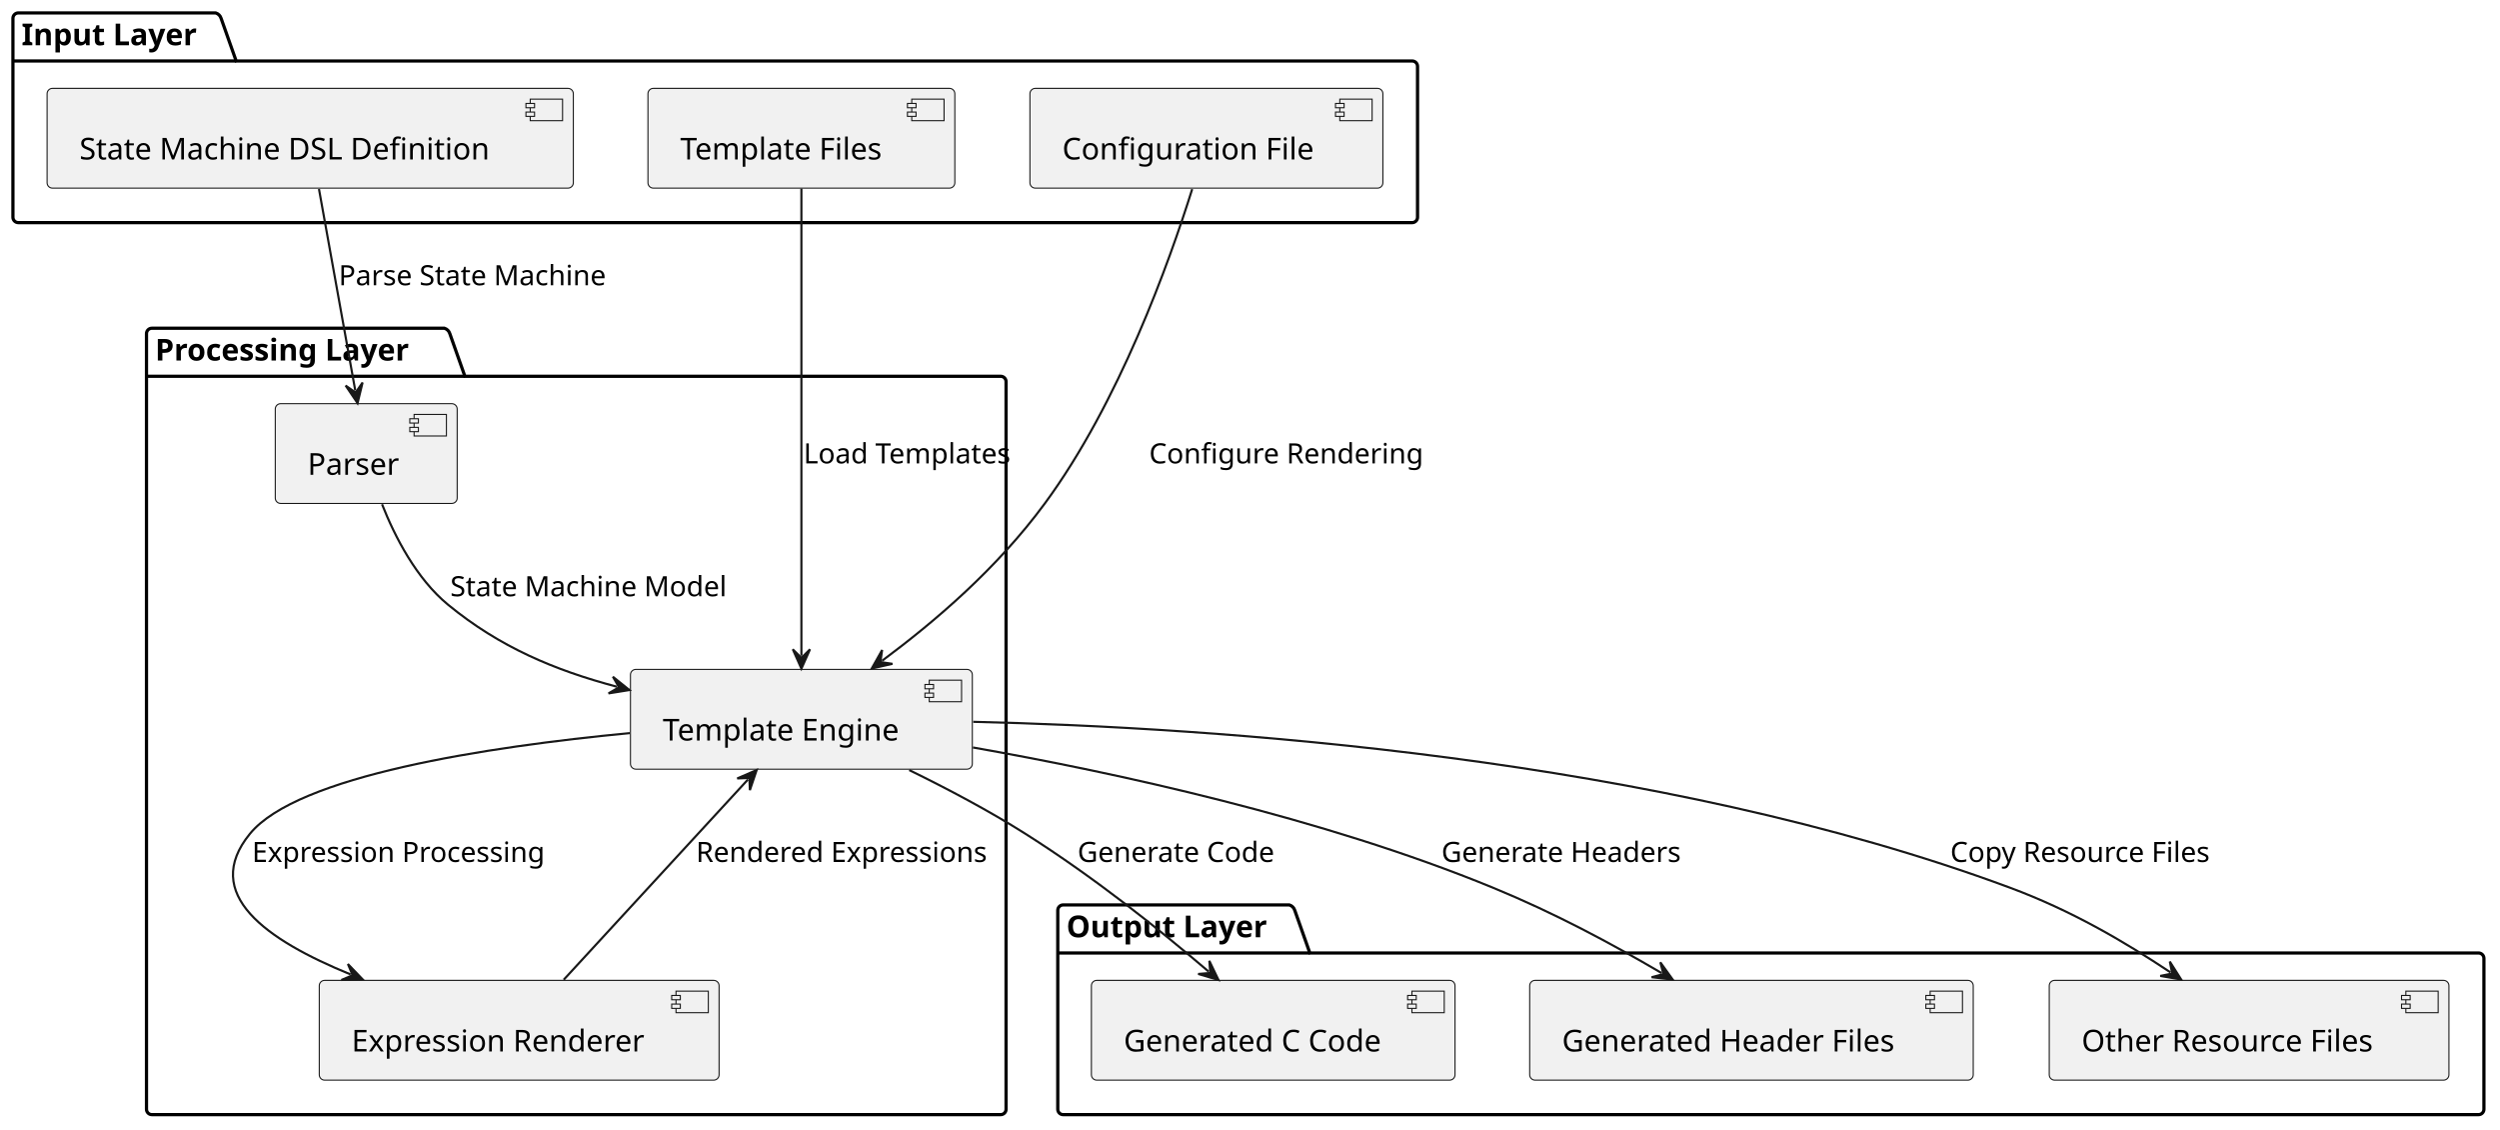
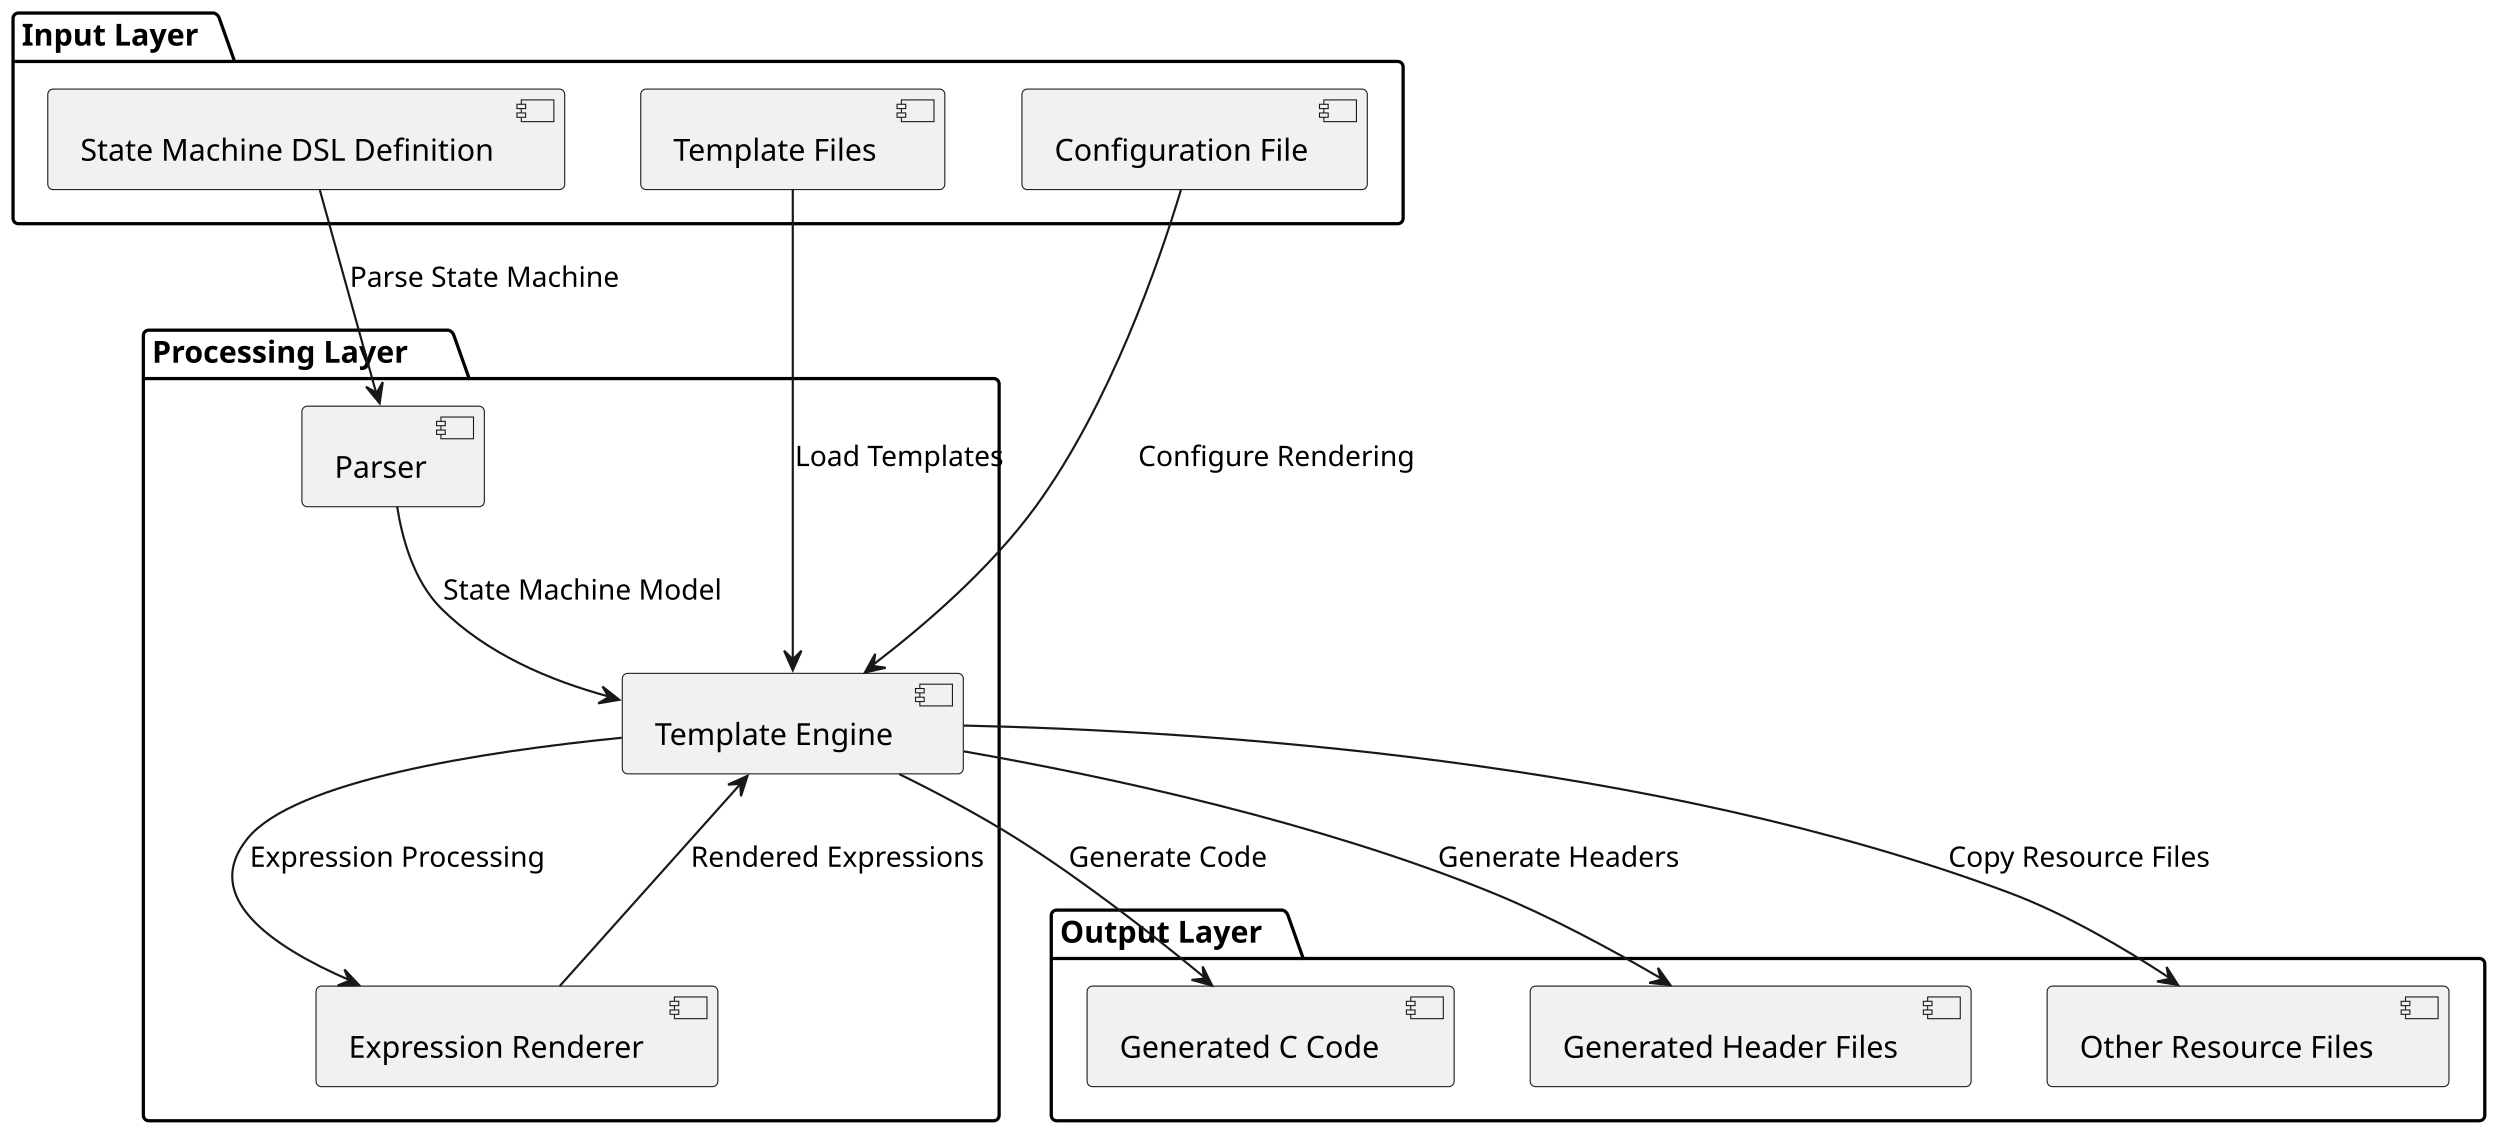
- <svg xmlns="http://www.w3.org/2000/svg" contentStyleType="text/css" data-diagram-type="DESCRIPTION" height="524px" preserveAspectRatio="none" style="width:1160px;height:524px;background:#FFFFFF;" version="1.1" viewBox="0 0 1160 524" width="1160px" zoomAndPan="magnify">
+ <svg xmlns="http://www.w3.org/2000/svg" contentStyleType="text/css" height="523px" preserveAspectRatio="none" style="width:1151px;height:523px;background:#FFFFFF;" version="1.1" viewBox="0 0 1151 523" width="1151px" zoomAndPan="magnify">
  <defs />
  <g>
-     <g class="cluster" data-entity="Input Layer" data-source-line="1" data-uid="ent0002" id="cluster_Input Layer">
-       <path d="M8.5,6 L100.124,6 A3.75,3.75 0 0 1 102.624,8.5 L109.624,28.297 L655.5,28.297 A2.5,2.5 0 0 1 658,30.797 L658,100.8 A2.5,2.5 0 0 1 655.5,103.3 L8.5,103.3 A2.5,2.5 0 0 1 6,100.8 L6,8.5 A2.5,2.5 0 0 1 8.5,6" fill="none" style="stroke:#000000;stroke-width:1.5;" />
-       <line style="stroke:#000000;stroke-width:1.5;" x1="6" x2="109.624" y1="28.297" y2="28.297" />
-       <text fill="#000000" font-family="sans-serif" font-size="14" font-weight="bold" lengthAdjust="spacing" textLength="90.624" x="10" y="20.995">Input Layer</text>
+     <g id="cluster_Input Layer">
+       <path d="M8.5,6 L98.5,6 A3.75,3.75 0 0 1 101,8.5 L108,28.297 L643.5,28.297 A2.5,2.5 0 0 1 646,30.797 L646,100.5 A2.5,2.5 0 0 1 643.5,103 L8.5,103 A2.5,2.5 0 0 1 6,100.5 L6,8.5 A2.5,2.5 0 0 1 8.5,6 " fill="none" style="stroke:#000000;stroke-width:1.5;" />
+       <line style="stroke:#000000;stroke-width:1.5;" x1="6" x2="108" y1="28.297" y2="28.297" />
+       <text fill="#000000" font-family="sans-serif" font-size="14" font-weight="bold" lengthAdjust="spacing" textLength="89" x="10" y="20.995">Input Layer</text>
    </g>
-     <g class="cluster" data-entity="Processing Layer" data-source-line="7" data-uid="ent0006" id="cluster_Processing Layer">
-       <path d="M70.5,152.3 L206.298,152.3 A3.75,3.75 0 0 1 208.798,154.8 L215.798,174.597 L464.5,174.597 A2.5,2.5 0 0 1 467,177.097 L467,514.69 A2.5,2.5 0 0 1 464.5,517.19 L70.5,517.19 A2.5,2.5 0 0 1 68,514.69 L68,154.8 A2.5,2.5 0 0 1 70.5,152.3" fill="none" style="stroke:#000000;stroke-width:1.5;" />
-       <line style="stroke:#000000;stroke-width:1.5;" x1="68" x2="215.798" y1="174.597" y2="174.597" />
-       <text fill="#000000" font-family="sans-serif" font-size="14" font-weight="bold" lengthAdjust="spacing" textLength="134.798" x="72" y="167.295">Processing Layer</text>
+     <g id="cluster_Processing Layer">
+       <path d="M68.5,152 L206.5,152 A3.75,3.75 0 0 1 209,154.5 L216,174.297 L457.5,174.297 A2.5,2.5 0 0 1 460,176.797 L460,513.5 A2.5,2.5 0 0 1 457.5,516 L68.5,516 A2.5,2.5 0 0 1 66,513.5 L66,154.5 A2.5,2.5 0 0 1 68.5,152 " fill="none" style="stroke:#000000;stroke-width:1.5;" />
+       <line style="stroke:#000000;stroke-width:1.5;" x1="66" x2="216" y1="174.297" y2="174.297" />
+       <text fill="#000000" font-family="sans-serif" font-size="14" font-weight="bold" lengthAdjust="spacing" textLength="137" x="70" y="166.995">Processing Layer</text>
    </g>
-     <g class="cluster" data-entity="Output Layer" data-source-line="13" data-uid="ent0010" id="cluster_Output Layer">
-       <path d="M493.5,419.89 L598.509,419.89 A3.75,3.75 0 0 1 601.009,422.39 L608.009,442.187 L1150.5,442.187 A2.5,2.5 0 0 1 1153,444.687 L1153,514.69 A2.5,2.5 0 0 1 1150.5,517.19 L493.5,517.19 A2.5,2.5 0 0 1 491,514.69 L491,422.39 A2.5,2.5 0 0 1 493.5,419.89" fill="none" style="stroke:#000000;stroke-width:1.5;" />
-       <line style="stroke:#000000;stroke-width:1.5;" x1="491" x2="608.009" y1="442.187" y2="442.187" />
-       <text fill="#000000" font-family="sans-serif" font-size="14" font-weight="bold" lengthAdjust="spacing" textLength="104.009" x="495" y="434.885">Output Layer</text>
+     <g id="cluster_Output Layer">
+       <path d="M486.5,419 L590.5,419 A3.75,3.75 0 0 1 593,421.5 L600,441.297 L1141.5,441.297 A2.5,2.5 0 0 1 1144,443.797 L1144,513.5 A2.5,2.5 0 0 1 1141.5,516 L486.5,516 A2.5,2.5 0 0 1 484,513.5 L484,421.5 A2.5,2.5 0 0 1 486.5,419 " fill="none" style="stroke:#000000;stroke-width:1.5;" />
+       <line style="stroke:#000000;stroke-width:1.5;" x1="484" x2="600" y1="441.297" y2="441.297" />
+       <text fill="#000000" font-family="sans-serif" font-size="14" font-weight="bold" lengthAdjust="spacing" textLength="103" x="488" y="433.995">Output Layer</text>
    </g>
-     <g class="entity" data-entity="dsl" data-source-line="2" data-uid="ent0003" id="entity_dsl">
-       <rect fill="#F1F1F1" height="46.297" rx="2.5" ry="2.5" style="stroke:#181818;stroke-width:0.5;" width="244.272" x="21.86" y="41" />
-       <rect fill="#F1F1F1" height="10" style="stroke:#181818;stroke-width:0.5;" width="15" x="246.131" y="46" />
-       <rect fill="#F1F1F1" height="2" style="stroke:#181818;stroke-width:0.5;" width="4" x="244.131" y="48" />
-       <rect fill="#F1F1F1" height="2" style="stroke:#181818;stroke-width:0.5;" width="4" x="244.131" y="52" />
-       <text fill="#000000" font-family="sans-serif" font-size="14" lengthAdjust="spacing" textLength="204.272" x="36.86" y="73.995">State Machine DSL Definition</text>
+     <g id="elem_dsl">
+       <rect fill="#F1F1F1" height="46.297" rx="2.5" ry="2.5" style="stroke:#181818;stroke-width:0.5;" width="238" x="22" y="41" />
+       <rect fill="#F1F1F1" height="10" style="stroke:#181818;stroke-width:0.5;" width="15" x="240" y="46" />
+       <rect fill="#F1F1F1" height="2" style="stroke:#181818;stroke-width:0.5;" width="4" x="238" y="48" />
+       <rect fill="#F1F1F1" height="2" style="stroke:#181818;stroke-width:0.5;" width="4" x="238" y="52" />
+       <text fill="#000000" font-family="sans-serif" font-size="14" lengthAdjust="spacing" textLength="198" x="37" y="73.995">State Machine DSL Definition</text>
    </g>
-     <g class="entity" data-entity="templates" data-source-line="3" data-uid="ent0004" id="entity_templates">
-       <rect fill="#F1F1F1" height="46.297" rx="2.5" ry="2.5" style="stroke:#181818;stroke-width:0.5;" width="142.45" x="300.77" y="41" />
-       <rect fill="#F1F1F1" height="10" style="stroke:#181818;stroke-width:0.5;" width="15" x="423.22" y="46" />
-       <rect fill="#F1F1F1" height="2" style="stroke:#181818;stroke-width:0.5;" width="4" x="421.22" y="48" />
-       <rect fill="#F1F1F1" height="2" style="stroke:#181818;stroke-width:0.5;" width="4" x="421.22" y="52" />
-       <text fill="#000000" font-family="sans-serif" font-size="14" lengthAdjust="spacing" textLength="102.45" x="315.77" y="73.995">Template Files</text>
+     <g id="elem_templates">
+       <rect fill="#F1F1F1" height="46.297" rx="2.5" ry="2.5" style="stroke:#181818;stroke-width:0.5;" width="140" x="295" y="41" />
+       <rect fill="#F1F1F1" height="10" style="stroke:#181818;stroke-width:0.5;" width="15" x="415" y="46" />
+       <rect fill="#F1F1F1" height="2" style="stroke:#181818;stroke-width:0.5;" width="4" x="413" y="48" />
+       <rect fill="#F1F1F1" height="2" style="stroke:#181818;stroke-width:0.5;" width="4" x="413" y="52" />
+       <text fill="#000000" font-family="sans-serif" font-size="14" lengthAdjust="spacing" textLength="100" x="310" y="73.995">Template Files</text>
    </g>
-     <g class="entity" data-entity="config" data-source-line="4" data-uid="ent0005" id="entity_config">
-       <rect fill="#F1F1F1" height="46.297" rx="2.5" ry="2.5" style="stroke:#181818;stroke-width:0.5;" width="163.84" x="478.08" y="41" />
-       <rect fill="#F1F1F1" height="10" style="stroke:#181818;stroke-width:0.5;" width="15" x="621.92" y="46" />
-       <rect fill="#F1F1F1" height="2" style="stroke:#181818;stroke-width:0.5;" width="4" x="619.92" y="48" />
-       <rect fill="#F1F1F1" height="2" style="stroke:#181818;stroke-width:0.5;" width="4" x="619.92" y="52" />
-       <text fill="#000000" font-family="sans-serif" font-size="14" lengthAdjust="spacing" textLength="123.84" x="493.08" y="73.995">Configuration File</text>
+     <g id="elem_config">
+       <rect fill="#F1F1F1" height="46.297" rx="2.5" ry="2.5" style="stroke:#181818;stroke-width:0.5;" width="159" x="470.5" y="41" />
+       <rect fill="#F1F1F1" height="10" style="stroke:#181818;stroke-width:0.5;" width="15" x="609.5" y="46" />
+       <rect fill="#F1F1F1" height="2" style="stroke:#181818;stroke-width:0.5;" width="4" x="607.5" y="48" />
+       <rect fill="#F1F1F1" height="2" style="stroke:#181818;stroke-width:0.5;" width="4" x="607.5" y="52" />
+       <text fill="#000000" font-family="sans-serif" font-size="14" lengthAdjust="spacing" textLength="119" x="485.5" y="73.995">Configuration File</text>
    </g>
-     <g class="entity" data-entity="parser" data-source-line="8" data-uid="ent0007" id="entity_parser">
-       <rect fill="#F1F1F1" height="46.297" rx="2.5" ry="2.5" style="stroke:#181818;stroke-width:0.5;" width="84.44" x="127.78" y="187.3" />
-       <rect fill="#F1F1F1" height="10" style="stroke:#181818;stroke-width:0.5;" width="15" x="192.22" y="192.3" />
-       <rect fill="#F1F1F1" height="2" style="stroke:#181818;stroke-width:0.5;" width="4" x="190.22" y="194.3" />
-       <rect fill="#F1F1F1" height="2" style="stroke:#181818;stroke-width:0.5;" width="4" x="190.22" y="198.3" />
-       <text fill="#000000" font-family="sans-serif" font-size="14" lengthAdjust="spacing" textLength="44.44" x="142.78" y="220.295">Parser</text>
+     <g id="elem_parser">
+       <rect fill="#F1F1F1" height="46.297" rx="2.5" ry="2.5" style="stroke:#181818;stroke-width:0.5;" width="84" x="139" y="187" />
+       <rect fill="#F1F1F1" height="10" style="stroke:#181818;stroke-width:0.5;" width="15" x="203" y="192" />
+       <rect fill="#F1F1F1" height="2" style="stroke:#181818;stroke-width:0.5;" width="4" x="201" y="194" />
+       <rect fill="#F1F1F1" height="2" style="stroke:#181818;stroke-width:0.5;" width="4" x="201" y="198" />
+       <text fill="#000000" font-family="sans-serif" font-size="14" lengthAdjust="spacing" textLength="44" x="154" y="219.995">Parser</text>
    </g>
-     <g class="entity" data-entity="engine" data-source-line="9" data-uid="ent0008" id="entity_engine">
-       <rect fill="#F1F1F1" height="46.297" rx="2.5" ry="2.5" style="stroke:#181818;stroke-width:0.5;" width="158.692" x="292.65" y="310.6" />
-       <rect fill="#F1F1F1" height="10" style="stroke:#181818;stroke-width:0.5;" width="15" x="431.342" y="315.6" />
-       <rect fill="#F1F1F1" height="2" style="stroke:#181818;stroke-width:0.5;" width="4" x="429.342" y="317.6" />
-       <rect fill="#F1F1F1" height="2" style="stroke:#181818;stroke-width:0.5;" width="4" x="429.342" y="321.6" />
-       <text fill="#000000" font-family="sans-serif" font-size="14" lengthAdjust="spacing" textLength="118.692" x="307.65" y="343.595">Template Engine</text>
+     <g id="elem_engine">
+       <rect fill="#F1F1F1" height="46.297" rx="2.5" ry="2.5" style="stroke:#181818;stroke-width:0.5;" width="157" x="286.5" y="310" />
+       <rect fill="#F1F1F1" height="10" style="stroke:#181818;stroke-width:0.5;" width="15" x="423.5" y="315" />
+       <rect fill="#F1F1F1" height="2" style="stroke:#181818;stroke-width:0.5;" width="4" x="421.5" y="317" />
+       <rect fill="#F1F1F1" height="2" style="stroke:#181818;stroke-width:0.5;" width="4" x="421.5" y="321" />
+       <text fill="#000000" font-family="sans-serif" font-size="14" lengthAdjust="spacing" textLength="117" x="301.5" y="342.995">Template Engine</text>
    </g>
-     <g class="entity" data-entity="expr" data-source-line="10" data-uid="ent0009" id="entity_expr">
-       <rect fill="#F1F1F1" height="46.297" rx="2.5" ry="2.5" style="stroke:#181818;stroke-width:0.5;" width="185.592" x="148.2" y="454.89" />
-       <rect fill="#F1F1F1" height="10" style="stroke:#181818;stroke-width:0.5;" width="15" x="313.792" y="459.89" />
-       <rect fill="#F1F1F1" height="2" style="stroke:#181818;stroke-width:0.5;" width="4" x="311.792" y="461.89" />
-       <rect fill="#F1F1F1" height="2" style="stroke:#181818;stroke-width:0.5;" width="4" x="311.792" y="465.89" />
-       <text fill="#000000" font-family="sans-serif" font-size="14" lengthAdjust="spacing" textLength="145.592" x="163.2" y="487.885">Expression Renderer</text>
+     <g id="elem_expr">
+       <rect fill="#F1F1F1" height="46.297" rx="2.5" ry="2.5" style="stroke:#181818;stroke-width:0.5;" width="185" x="145.5" y="454" />
+       <rect fill="#F1F1F1" height="10" style="stroke:#181818;stroke-width:0.5;" width="15" x="310.5" y="459" />
+       <rect fill="#F1F1F1" height="2" style="stroke:#181818;stroke-width:0.5;" width="4" x="308.5" y="461" />
+       <rect fill="#F1F1F1" height="2" style="stroke:#181818;stroke-width:0.5;" width="4" x="308.5" y="465" />
+       <text fill="#000000" font-family="sans-serif" font-size="14" lengthAdjust="spacing" textLength="145" x="160.5" y="486.995">Expression Renderer</text>
    </g>
-     <g class="entity" data-entity="output_c" data-source-line="14" data-uid="ent0011" id="entity_output_c">
-       <rect fill="#F1F1F1" height="46.297" rx="2.5" ry="2.5" style="stroke:#181818;stroke-width:0.5;" width="168.789" x="506.61" y="454.89" />
-       <rect fill="#F1F1F1" height="10" style="stroke:#181818;stroke-width:0.5;" width="15" x="655.399" y="459.89" />
-       <rect fill="#F1F1F1" height="2" style="stroke:#181818;stroke-width:0.5;" width="4" x="653.399" y="461.89" />
-       <rect fill="#F1F1F1" height="2" style="stroke:#181818;stroke-width:0.5;" width="4" x="653.399" y="465.89" />
-       <text fill="#000000" font-family="sans-serif" font-size="14" lengthAdjust="spacing" textLength="128.789" x="521.61" y="487.885">Generated C Code</text>
+     <g id="elem_output_c">
+       <rect fill="#F1F1F1" height="46.297" rx="2.5" ry="2.5" style="stroke:#181818;stroke-width:0.5;" width="169" x="500.5" y="454" />
+       <rect fill="#F1F1F1" height="10" style="stroke:#181818;stroke-width:0.5;" width="15" x="649.5" y="459" />
+       <rect fill="#F1F1F1" height="2" style="stroke:#181818;stroke-width:0.5;" width="4" x="647.5" y="461" />
+       <rect fill="#F1F1F1" height="2" style="stroke:#181818;stroke-width:0.5;" width="4" x="647.5" y="465" />
+       <text fill="#000000" font-family="sans-serif" font-size="14" lengthAdjust="spacing" textLength="129" x="515.5" y="486.995">Generated C Code</text>
    </g>
-     <g class="entity" data-entity="output_h" data-source-line="15" data-uid="ent0012" id="entity_output_h">
-       <rect fill="#F1F1F1" height="46.297" rx="2.5" ry="2.5" style="stroke:#181818;stroke-width:0.5;" width="205.888" x="710.06" y="454.89" />
-       <rect fill="#F1F1F1" height="10" style="stroke:#181818;stroke-width:0.5;" width="15" x="895.948" y="459.89" />
-       <rect fill="#F1F1F1" height="2" style="stroke:#181818;stroke-width:0.5;" width="4" x="893.948" y="461.89" />
-       <rect fill="#F1F1F1" height="2" style="stroke:#181818;stroke-width:0.5;" width="4" x="893.948" y="465.89" />
-       <text fill="#000000" font-family="sans-serif" font-size="14" lengthAdjust="spacing" textLength="165.888" x="725.06" y="487.885">Generated Header Files</text>
+     <g id="elem_output_h">
+       <rect fill="#F1F1F1" height="46.297" rx="2.5" ry="2.5" style="stroke:#181818;stroke-width:0.5;" width="203" x="704.5" y="454" />
+       <rect fill="#F1F1F1" height="10" style="stroke:#181818;stroke-width:0.5;" width="15" x="887.5" y="459" />
+       <rect fill="#F1F1F1" height="2" style="stroke:#181818;stroke-width:0.5;" width="4" x="885.5" y="461" />
+       <rect fill="#F1F1F1" height="2" style="stroke:#181818;stroke-width:0.5;" width="4" x="885.5" y="465" />
+       <text fill="#000000" font-family="sans-serif" font-size="14" lengthAdjust="spacing" textLength="163" x="719.5" y="486.995">Generated Header Files</text>
    </g>
-     <g class="entity" data-entity="output_other" data-source-line="16" data-uid="ent0013" id="entity_output_other">
-       <rect fill="#F1F1F1" height="46.297" rx="2.5" ry="2.5" style="stroke:#181818;stroke-width:0.5;" width="185.53" x="951.23" y="454.89" />
-       <rect fill="#F1F1F1" height="10" style="stroke:#181818;stroke-width:0.5;" width="15" x="1116.76" y="459.89" />
-       <rect fill="#F1F1F1" height="2" style="stroke:#181818;stroke-width:0.5;" width="4" x="1114.76" y="461.89" />
-       <rect fill="#F1F1F1" height="2" style="stroke:#181818;stroke-width:0.5;" width="4" x="1114.76" y="465.89" />
-       <text fill="#000000" font-family="sans-serif" font-size="14" lengthAdjust="spacing" textLength="145.53" x="966.23" y="487.885">Other Resource Files</text>
+     <g id="elem_output_other">
+       <rect fill="#F1F1F1" height="46.297" rx="2.5" ry="2.5" style="stroke:#181818;stroke-width:0.5;" width="185" x="942.5" y="454" />
+       <rect fill="#F1F1F1" height="10" style="stroke:#181818;stroke-width:0.5;" width="15" x="1107.5" y="459" />
+       <rect fill="#F1F1F1" height="2" style="stroke:#181818;stroke-width:0.5;" width="4" x="1105.5" y="461" />
+       <rect fill="#F1F1F1" height="2" style="stroke:#181818;stroke-width:0.5;" width="4" x="1105.5" y="465" />
+       <text fill="#000000" font-family="sans-serif" font-size="14" lengthAdjust="spacing" textLength="145" x="957.5" y="486.995">Other Resource Files</text>
    </g>
-     <g class="link" data-entity-1="dsl" data-entity-2="parser" data-source-line="19" data-uid="lnk14" id="link_dsl_parser">
-       <path d="M148.06,87.7 C152.95,114.81 160.024,154.115 164.904,181.155" fill="none" id="dsl-to-parser" style="stroke:#181818;stroke-width:1;" />
-       <polygon fill="#181818" points="165.97,187.06,168.308,177.493,165.082,182.139,160.435,178.913,165.97,187.06" style="stroke:#181818;stroke-width:1;" />
-       <text fill="#000000" font-family="sans-serif" font-size="13" lengthAdjust="spacing" textLength="133.015" x="157.22" y="132.367">Parse State Machine</text>
+     <g id="link_dsl_parser">
+       <path d="M147.25,87.5 C154.27,112.76 165.66,153.76 173.24,181.05 " fill="none" id="dsl-to-parser" style="stroke:#181818;stroke-width:1.0;" />
+       <polygon fill="#181818" points="174.79,185.66,176.225,175.916,173.447,180.844,168.519,178.066,174.79,185.66" style="stroke:#181818;stroke-width:1.0;" />
+       <text fill="#000000" font-family="sans-serif" font-size="13" lengthAdjust="spacing" textLength="132" x="161" y="132.067">Parse State Machine</text>
    </g>
-     <g class="link" data-entity-1="templates" data-entity-2="engine" data-source-line="20" data-uid="lnk15" id="link_templates_engine">
-       <path d="M372,87.51 C372,137.88 372,253.78 372,304.27" fill="none" id="templates-to-engine" style="stroke:#181818;stroke-width:1;" />
-       <polygon fill="#181818" points="372,310.27,376,301.27,372,305.27,368,301.27,372,310.27" style="stroke:#181818;stroke-width:1;" />
-       <text fill="#000000" font-family="sans-serif" font-size="13" lengthAdjust="spacing" textLength="103.848" x="373" y="215.017">Load Templates</text>
+     <g id="link_templates_engine">
+       <path d="M365,87.31 C365,135.7 365,250.27 365,303.68 " fill="none" id="templates-to-engine" style="stroke:#181818;stroke-width:1.0;" />
+       <polygon fill="#181818" points="365,308.57,369,299.57,365,303.57,361,299.57,365,308.57" style="stroke:#181818;stroke-width:1.0;" />
+       <text fill="#000000" font-family="sans-serif" font-size="13" lengthAdjust="spacing" textLength="102" x="366" y="214.567">Load Templates</text>
    </g>
-     <g class="link" data-entity-1="config" data-entity-2="engine" data-source-line="21" data-uid="lnk16" id="link_config_engine">
-       <path d="M553.4,87.76 C542.75,121.7 519.45,186.81 485,233.6 C462.56,264.07 434.102,288.246 409.462,306.596" fill="none" id="config-to-engine" style="stroke:#181818;stroke-width:1;" />
-       <polygon fill="#181818" points="404.65,310.18,414.257,308.012,408.66,307.194,409.479,301.596,404.65,310.18" style="stroke:#181818;stroke-width:1;" />
-       <text fill="#000000" font-family="sans-serif" font-size="13" lengthAdjust="spacing" textLength="134.393" x="533.39" y="215.017">Configure Rendering</text>
+     <g id="link_config_engine">
+       <path d="M543.76,87.26 C533.57,121.02 511.02,186.18 477,233 C456.19,261.64 425.76,287.86 401.87,306.12 " fill="none" id="config-to-engine" style="stroke:#181818;stroke-width:1.0;" />
+       <polygon fill="#181818" points="398.18,309.66,407.771,307.422,402.168,306.644,402.945,301.041,398.18,309.66" style="stroke:#181818;stroke-width:1.0;" />
+       <text fill="#000000" font-family="sans-serif" font-size="13" lengthAdjust="spacing" textLength="129" x="524" y="214.567">Configure Rendering</text>
    </g>
-     <g class="link" data-entity-1="parser" data-entity-2="engine" data-source-line="22" data-uid="lnk17" id="link_parser_engine">
-       <path d="M177.34,234 C183.35,249.16 193.29,268.5 208,280.6 C231.89,300.23 257.47,310.983 286.37,318.643" fill="none" id="parser-to-engine" style="stroke:#181818;stroke-width:1;" />
-       <polygon fill="#181818" points="292.17,320.18,284.495,314.008,287.337,318.899,282.446,321.741,292.17,320.18" style="stroke:#181818;stroke-width:1;" />
-       <text fill="#000000" font-family="sans-serif" font-size="13" lengthAdjust="spacing" textLength="136.125" x="209" y="276.667">State Machine Model</text>
+     <g id="link_parser_engine">
+       <path d="M182.85,233.31 C185.23,248.35 190.65,267.63 203,280 C223.74,300.78 252.78,313.26 280.57,320.75 " fill="none" id="parser-to-engine" style="stroke:#181818;stroke-width:1.0;" />
+       <polygon fill="#181818" points="285.1,322.19,277.377,316.078,280.257,320.947,275.388,323.827,285.1,322.19" style="stroke:#181818;stroke-width:1.0;" />
+       <text fill="#000000" font-family="sans-serif" font-size="13" lengthAdjust="spacing" textLength="134" x="204" y="276.067">State Machine Model</text>
    </g>
-     <g class="link" data-entity-1="engine" data-entity-2="expr" data-source-line="23" data-uid="lnk18" id="link_engine_expr">
-       <path d="M292.34,340.16 C225.68,346.55 138.02,359.93 116,386.89 C93.15,414.87 123.606,436.14 162.756,452.14" fill="none" id="engine-to-expr" style="stroke:#181818;stroke-width:1;" />
-       <polygon fill="#181818" points="168.31,454.41,161.492,447.303,163.682,452.518,158.466,454.708,168.31,454.41" style="stroke:#181818;stroke-width:1;" />
-       <text fill="#000000" font-family="sans-serif" font-size="13" lengthAdjust="spacing" textLength="144.917" x="117" y="399.957">Expression Processing</text>
+     <g id="link_engine_expr">
+       <path d="M286.24,339.66 C220.95,346.18 135.49,359.6 114,386 C92.31,412.64 124.06,435.31 160.86,451.23 " fill="none" id="engine-to-expr" style="stroke:#181818;stroke-width:1.0;" />
+       <polygon fill="#181818" points="165.32,453.53,158.585,446.344,160.714,451.585,155.473,453.713,165.32,453.53" style="stroke:#181818;stroke-width:1.0;" />
+       <text fill="#000000" font-family="sans-serif" font-size="13" lengthAdjust="spacing" textLength="142" x="115" y="399.067">Expression Processing</text>
    </g>
-     <g class="link" data-entity-1="expr" data-entity-2="engine" data-source-line="24" data-uid="lnk19" id="link_expr_engine">
-       <path d="M261.66,454.6 C286.15,428 322.647,388.355 347.177,361.705" fill="none" id="expr-to-engine" style="stroke:#181818;stroke-width:1;" />
-       <polygon fill="#181818" points="351.24,357.29,342.202,361.203,347.854,360.969,348.088,366.621,351.24,357.29" style="stroke:#181818;stroke-width:1;" />
-       <text fill="#000000" font-family="sans-serif" font-size="13" lengthAdjust="spacing" textLength="144.873" x="323.09" y="399.957">Rendered Expressions</text>
+     <g id="link_expr_engine">
+       <path d="M257.7,453.97 C280.29,428.71 317.3,387.34 341.4,360.38 " fill="none" id="expr-to-engine" style="stroke:#181818;stroke-width:1.0;" />
+       <polygon fill="#181818" points="344.16,357.19,335.182,361.24,340.83,360.92,341.15,366.568,344.16,357.19" style="stroke:#181818;stroke-width:1.0;" />
+       <text fill="#000000" font-family="sans-serif" font-size="13" lengthAdjust="spacing" textLength="141" x="318" y="399.067">Rendered Expressions</text>
    </g>
-     <g class="link" data-entity-1="engine" data-entity-2="output_c" data-source-line="25" data-uid="lnk20" id="link_engine_output_c">
-       <path d="M422.05,357.32 C439.53,365.86 459.02,376.14 476,386.89 C508.57,407.53 538.444,431.547 561.044,450.817" fill="none" id="engine-to-output_c" style="stroke:#181818;stroke-width:1;" />
-       <polygon fill="#181818" points="565.61,454.71,561.357,445.827,561.805,451.466,556.166,451.914,565.61,454.71" style="stroke:#181818;stroke-width:1;" />
-       <text fill="#000000" font-family="sans-serif" font-size="13" lengthAdjust="spacing" textLength="98.128" x="500.17" y="399.957">Generate Code</text>
+     <g id="link_engine_output_c">
+       <path d="M413.98,356.38 C431.43,364.96 450.96,375.28 468,386 C498.91,405.45 531.66,431.13 554.63,450.08 " fill="none" id="engine-to-output_c" style="stroke:#181818;stroke-width:1.0;" />
+       <polygon fill="#181818" points="558.08,453.78,553.704,444.957,554.231,450.589,548.598,451.115,558.08,453.78" style="stroke:#181818;stroke-width:1.0;" />
+       <text fill="#000000" font-family="sans-serif" font-size="13" lengthAdjust="spacing" textLength="97" x="492" y="399.067">Generate Code</text>
    </g>
-     <g class="link" data-entity-1="engine" data-entity-2="output_h" data-source-line="26" data-uid="lnk21" id="link_engine_output_h">
-       <path d="M451.63,346.83 C517.91,358.54 613.88,379.36 693,411.89 C722.05,423.84 747.994,437.835 771.274,451.485" fill="none" id="engine-to-output_h" style="stroke:#181818;stroke-width:1;" />
-       <polygon fill="#181818" points="776.45,454.52,770.709,446.517,772.137,451.991,766.663,453.418,776.45,454.52" style="stroke:#181818;stroke-width:1;" />
-       <text fill="#000000" font-family="sans-serif" font-size="13" lengthAdjust="spacing" textLength="118.955" x="669.09" y="399.957">Generate Headers</text>
+     <g id="link_engine_output_h">
+       <path d="M443.83,345.94 C510.33,357.62 607.15,378.47 687,411 C713.96,421.98 742.63,437.52 765.08,450.65 " fill="none" id="engine-to-output_h" style="stroke:#181818;stroke-width:1.0;" />
+       <polygon fill="#181818" points="769.07,453.58,763.328,445.578,764.756,451.052,759.283,452.48,769.07,453.58" style="stroke:#181818;stroke-width:1.0;" />
+       <text fill="#000000" font-family="sans-serif" font-size="13" lengthAdjust="spacing" textLength="118" x="662" y="399.067">Generate Headers</text>
    </g>
-     <g class="link" data-entity-1="engine" data-entity-2="output_other" data-source-line="27" data-uid="lnk22" id="link_engine_output_other">
-       <path d="M451.75,334.92 C562.98,337.54 769.41,351.14 933,411.89 C961.49,422.47 986.037,436.872 1007.477,451.162" fill="none" id="engine-to-output_other" style="stroke:#181818;stroke-width:1;" />
-       <polygon fill="#181818" points="1012.47,454.49,1007.199,446.17,1008.309,451.717,1002.763,452.827,1012.47,454.49" style="stroke:#181818;stroke-width:1;" />
-       <text fill="#000000" font-family="sans-serif" font-size="13" lengthAdjust="spacing" textLength="131.2" x="905.29" y="399.957">Copy Resource Files</text>
+     <g id="link_engine_output_other">
+       <path d="M443.71,334.05 C554.55,336.5 761.38,349.83 925,411 C951.16,420.78 978.2,436.66 998.92,450.28 " fill="none" id="engine-to-output_other" style="stroke:#181818;stroke-width:1.0;" />
+       <polygon fill="#181818" points="1002.78,453.51,997.497,445.198,998.615,450.743,993.07,451.861,1002.78,453.51" style="stroke:#181818;stroke-width:1.0;" />
+       <text fill="#000000" font-family="sans-serif" font-size="13" lengthAdjust="spacing" textLength="127" x="897" y="399.067">Copy Resource Files</text>
    </g>
  </g>
</svg>
